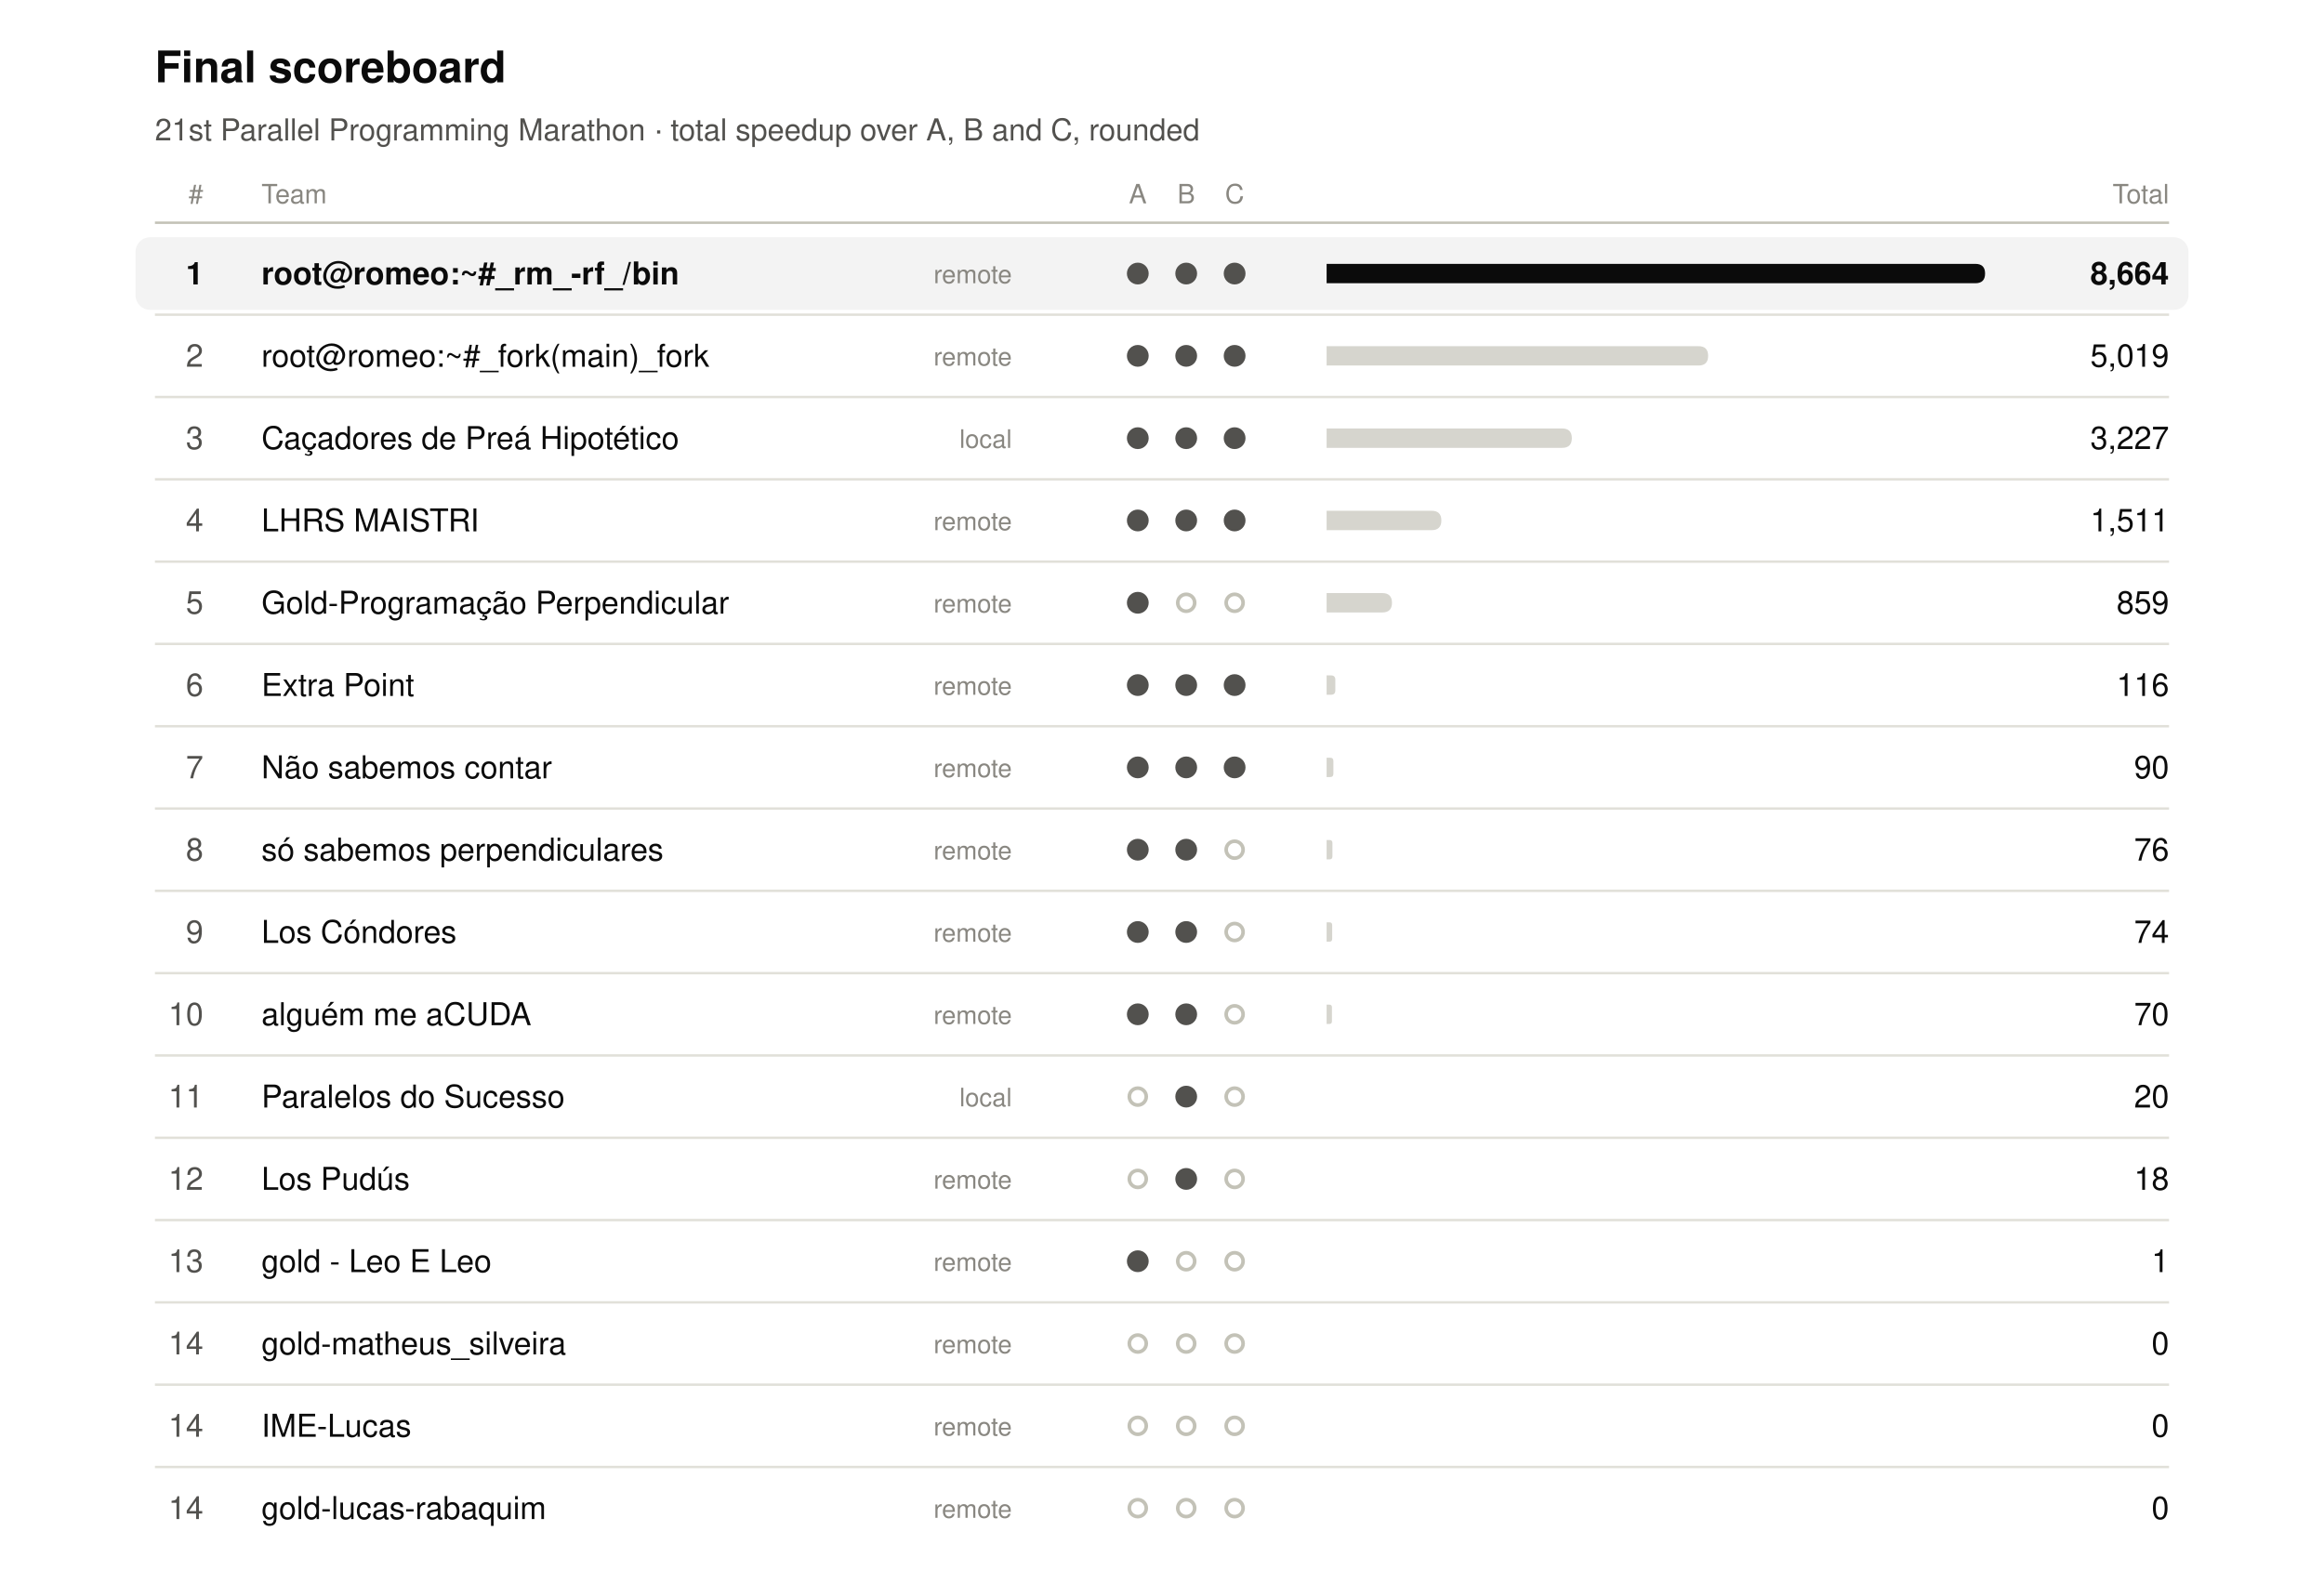
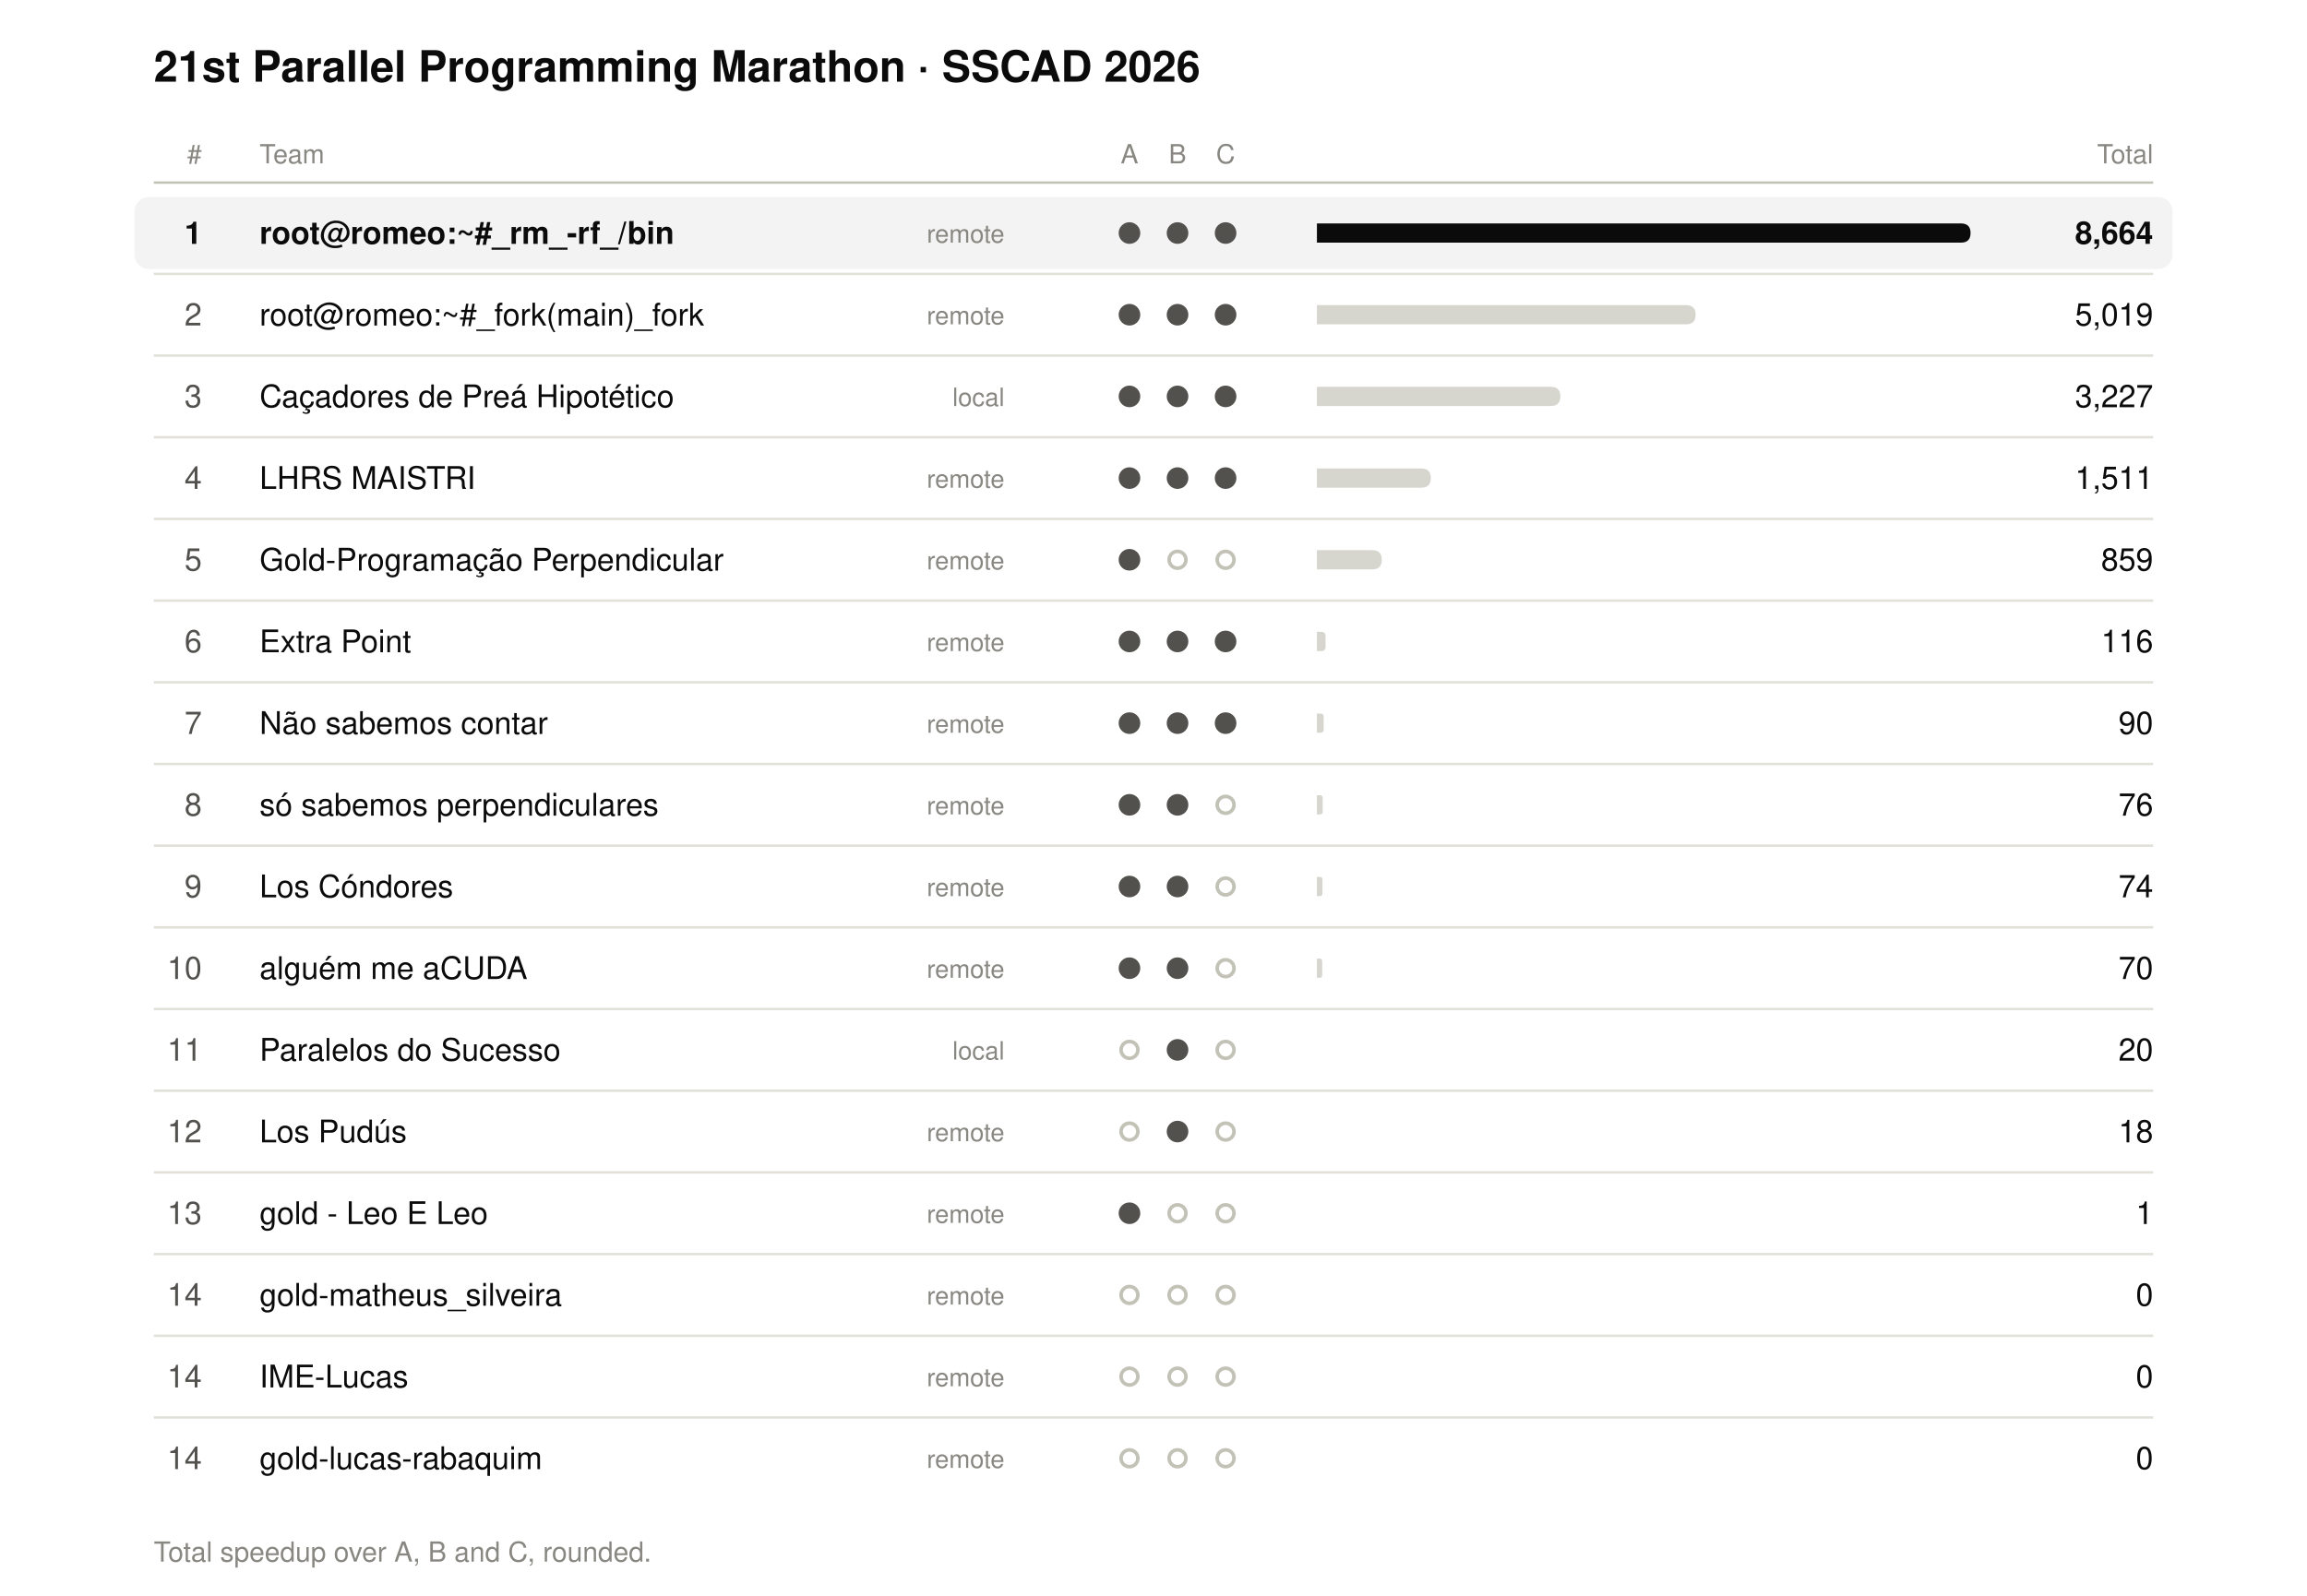
- <svg xmlns="http://www.w3.org/2000/svg" width="960" height="654" viewBox="0 0 960 654" font-family="system-ui, -apple-system, &quot;Segoe UI&quot;, Helvetica, Arial, sans-serif" role="img" aria-label="Final BOCA scoreboard">
-   <text x="64" y="34" font-size="18" font-weight="600" fill="#0b0b0b">Final scoreboard</text>
-   <text x="64" y="58" font-size="12.5" fill="#52514e">21st Parallel Programming Marathon · total speedup over A, B and C, rounded</text>
-   <text x="84" y="84" font-size="11" fill="#898781" text-anchor="end">#</text>
-   <text x="108" y="84" font-size="11" fill="#898781">Team</text>
-   <text x="470" y="84" font-size="11" fill="#898781" text-anchor="middle">A</text>
-   <text x="490" y="84" font-size="11" fill="#898781" text-anchor="middle">B</text>
-   <text x="510" y="84" font-size="11" fill="#898781" text-anchor="middle">C</text>
-   <text x="896" y="84" font-size="11" fill="#898781" text-anchor="end">Total</text>
-   <line x1="64" x2="896" y1="92" y2="92" stroke="#c3c2b7" stroke-width="1" />
-   <rect x="56" y="98" width="848" height="30" rx="6" fill="#0b0b0b" fill-opacity="0.05" />
-   <text x="84" y="117.5" font-size="13" font-weight="600" fill="#0b0b0b" text-anchor="end" style="font-variant-numeric: tabular-nums">1</text>
-   <text x="108" y="117.5" font-size="13" font-weight="600" fill="#0b0b0b">root@romeo:~#_rm_-rf_/bin</text>
-   <text x="418" y="117.0" font-size="10.5" fill="#898781" text-anchor="end">remote</text>
-   <circle cx="470" cy="113.0" r="4.5" fill="#52514e" />
-   <circle cx="490" cy="113.0" r="4.5" fill="#52514e" />
-   <circle cx="510" cy="113.0" r="4.5" fill="#52514e" />
-   <path d="M548,109.0 H816.0 Q820.0,109.0 820.0,113.0 V113.0 Q820.0,117.0 816.0,117.0 H548 Z" fill="#0b0b0b" />
-   <text x="896" y="117.5" font-size="13" font-weight="600" fill="#0b0b0b" text-anchor="end" style="font-variant-numeric: tabular-nums">8,664</text>
-   <line x1="64" x2="896" y1="130" y2="130" stroke="#e1e0d9" stroke-width="1" />
-   <text x="84" y="151.5" font-size="13" fill="#52514e" text-anchor="end" style="font-variant-numeric: tabular-nums">2</text>
-   <text x="108" y="151.5" font-size="13" fill="#0b0b0b">root@romeo:~#_fork(main)_fork</text>
-   <text x="418" y="151.0" font-size="10.5" fill="#898781" text-anchor="end">remote</text>
-   <circle cx="470" cy="147.0" r="4.5" fill="#52514e" />
-   <circle cx="490" cy="147.0" r="4.5" fill="#52514e" />
-   <circle cx="510" cy="147.0" r="4.5" fill="#52514e" />
-   <path d="M548,143.0 H701.6 Q705.6,143.0 705.6,147.0 V147.0 Q705.6,151.0 701.6,151.0 H548 Z" fill="#d6d5ce" />
-   <text x="896" y="151.5" font-size="13" fill="#0b0b0b" text-anchor="end" style="font-variant-numeric: tabular-nums">5,019</text>
-   <line x1="64" x2="896" y1="164" y2="164" stroke="#e1e0d9" stroke-width="1" />
-   <text x="84" y="185.5" font-size="13" fill="#52514e" text-anchor="end" style="font-variant-numeric: tabular-nums">3</text>
-   <text x="108" y="185.5" font-size="13" fill="#0b0b0b">Caçadores de Preá Hipotético</text>
-   <text x="418" y="185.0" font-size="10.5" fill="#898781" text-anchor="end">local</text>
-   <circle cx="470" cy="181.0" r="4.5" fill="#52514e" />
-   <circle cx="490" cy="181.0" r="4.5" fill="#52514e" />
-   <circle cx="510" cy="181.0" r="4.5" fill="#52514e" />
-   <path d="M548,177.0 H645.3 Q649.3,177.0 649.3,181.0 V181.0 Q649.3,185.0 645.3,185.0 H548 Z" fill="#d6d5ce" />
-   <text x="896" y="185.5" font-size="13" fill="#0b0b0b" text-anchor="end" style="font-variant-numeric: tabular-nums">3,227</text>
-   <line x1="64" x2="896" y1="198" y2="198" stroke="#e1e0d9" stroke-width="1" />
-   <text x="84" y="219.5" font-size="13" fill="#52514e" text-anchor="end" style="font-variant-numeric: tabular-nums">4</text>
-   <text x="108" y="219.5" font-size="13" fill="#0b0b0b">LHRS MAISTRI</text>
-   <text x="418" y="219.0" font-size="10.5" fill="#898781" text-anchor="end">remote</text>
-   <circle cx="470" cy="215.0" r="4.5" fill="#52514e" />
-   <circle cx="490" cy="215.0" r="4.5" fill="#52514e" />
-   <circle cx="510" cy="215.0" r="4.5" fill="#52514e" />
-   <path d="M548,211.0 H591.4 Q595.4,211.0 595.4,215.0 V215.0 Q595.4,219.0 591.4,219.0 H548 Z" fill="#d6d5ce" />
-   <text x="896" y="219.5" font-size="13" fill="#0b0b0b" text-anchor="end" style="font-variant-numeric: tabular-nums">1,511</text>
-   <line x1="64" x2="896" y1="232" y2="232" stroke="#e1e0d9" stroke-width="1" />
-   <text x="84" y="253.5" font-size="13" fill="#52514e" text-anchor="end" style="font-variant-numeric: tabular-nums">5</text>
-   <text x="108" y="253.5" font-size="13" fill="#0b0b0b">Gold-Programação Perpendicular</text>
-   <text x="418" y="253.0" font-size="10.5" fill="#898781" text-anchor="end">remote</text>
-   <circle cx="470" cy="249.0" r="4.5" fill="#52514e" />
-   <circle cx="490" cy="249.0" r="3.5" fill="none" stroke="#c3c2b7" stroke-width="1.5" />
-   <circle cx="510" cy="249.0" r="3.5" fill="none" stroke="#c3c2b7" stroke-width="1.5" />
-   <path d="M548,245.0 H571.0 Q575.0,245.0 575.0,249.0 V249.0 Q575.0,253.0 571.0,253.0 H548 Z" fill="#d6d5ce" />
-   <text x="896" y="253.5" font-size="13" fill="#0b0b0b" text-anchor="end" style="font-variant-numeric: tabular-nums">859</text>
-   <line x1="64" x2="896" y1="266" y2="266" stroke="#e1e0d9" stroke-width="1" />
-   <text x="84" y="287.5" font-size="13" fill="#52514e" text-anchor="end" style="font-variant-numeric: tabular-nums">6</text>
-   <text x="108" y="287.5" font-size="13" fill="#0b0b0b">Extra Point</text>
-   <text x="418" y="287.0" font-size="10.5" fill="#898781" text-anchor="end">remote</text>
-   <circle cx="470" cy="283.0" r="4.5" fill="#52514e" />
-   <circle cx="490" cy="283.0" r="4.5" fill="#52514e" />
-   <circle cx="510" cy="283.0" r="4.5" fill="#52514e" />
-   <path d="M548,279.0 H549.8 Q551.6,279.0 551.6,280.8 V285.2 Q551.6,287.0 549.8,287.0 H548 Z" fill="#d6d5ce" />
-   <text x="896" y="287.5" font-size="13" fill="#0b0b0b" text-anchor="end" style="font-variant-numeric: tabular-nums">116</text>
-   <line x1="64" x2="896" y1="300" y2="300" stroke="#e1e0d9" stroke-width="1" />
-   <text x="84" y="321.5" font-size="13" fill="#52514e" text-anchor="end" style="font-variant-numeric: tabular-nums">7</text>
-   <text x="108" y="321.5" font-size="13" fill="#0b0b0b">Não sabemos contar</text>
-   <text x="418" y="321.0" font-size="10.5" fill="#898781" text-anchor="end">remote</text>
-   <circle cx="470" cy="317.0" r="4.5" fill="#52514e" />
-   <circle cx="490" cy="317.0" r="4.5" fill="#52514e" />
-   <circle cx="510" cy="317.0" r="4.5" fill="#52514e" />
-   <path d="M548,313.0 H549.4 Q550.8,313.0 550.8,314.4 V319.6 Q550.8,321.0 549.4,321.0 H548 Z" fill="#d6d5ce" />
-   <text x="896" y="321.5" font-size="13" fill="#0b0b0b" text-anchor="end" style="font-variant-numeric: tabular-nums">90</text>
-   <line x1="64" x2="896" y1="334" y2="334" stroke="#e1e0d9" stroke-width="1" />
-   <text x="84" y="355.5" font-size="13" fill="#52514e" text-anchor="end" style="font-variant-numeric: tabular-nums">8</text>
-   <text x="108" y="355.5" font-size="13" fill="#0b0b0b">só sabemos perpendiculares</text>
-   <text x="418" y="355.0" font-size="10.5" fill="#898781" text-anchor="end">remote</text>
-   <circle cx="470" cy="351.0" r="4.5" fill="#52514e" />
-   <circle cx="490" cy="351.0" r="4.5" fill="#52514e" />
-   <circle cx="510" cy="351.0" r="3.5" fill="none" stroke="#c3c2b7" stroke-width="1.5" />
-   <path d="M548,347.0 H549.2 Q550.4,347.0 550.4,348.2 V353.8 Q550.4,355.0 549.2,355.0 H548 Z" fill="#d6d5ce" />
-   <text x="896" y="355.5" font-size="13" fill="#0b0b0b" text-anchor="end" style="font-variant-numeric: tabular-nums">76</text>
-   <line x1="64" x2="896" y1="368" y2="368" stroke="#e1e0d9" stroke-width="1" />
-   <text x="84" y="389.5" font-size="13" fill="#52514e" text-anchor="end" style="font-variant-numeric: tabular-nums">9</text>
-   <text x="108" y="389.5" font-size="13" fill="#0b0b0b">Los Cóndores</text>
-   <text x="418" y="389.0" font-size="10.5" fill="#898781" text-anchor="end">remote</text>
-   <circle cx="470" cy="385.0" r="4.5" fill="#52514e" />
-   <circle cx="490" cy="385.0" r="4.5" fill="#52514e" />
-   <circle cx="510" cy="385.0" r="3.5" fill="none" stroke="#c3c2b7" stroke-width="1.5" />
-   <path d="M548,381.0 H549.2 Q550.3,381.0 550.3,382.2 V387.8 Q550.3,389.0 549.2,389.0 H548 Z" fill="#d6d5ce" />
-   <text x="896" y="389.5" font-size="13" fill="#0b0b0b" text-anchor="end" style="font-variant-numeric: tabular-nums">74</text>
-   <line x1="64" x2="896" y1="402" y2="402" stroke="#e1e0d9" stroke-width="1" />
-   <text x="84" y="423.5" font-size="13" fill="#52514e" text-anchor="end" style="font-variant-numeric: tabular-nums">10</text>
-   <text x="108" y="423.5" font-size="13" fill="#0b0b0b">alguém me aCUDA</text>
-   <text x="418" y="423.0" font-size="10.5" fill="#898781" text-anchor="end">remote</text>
-   <circle cx="470" cy="419.0" r="4.5" fill="#52514e" />
-   <circle cx="490" cy="419.0" r="4.5" fill="#52514e" />
-   <circle cx="510" cy="419.0" r="3.5" fill="none" stroke="#c3c2b7" stroke-width="1.5" />
-   <path d="M548,415.0 H549.1 Q550.2,415.0 550.2,416.1 V421.9 Q550.2,423.0 549.1,423.0 H548 Z" fill="#d6d5ce" />
-   <text x="896" y="423.5" font-size="13" fill="#0b0b0b" text-anchor="end" style="font-variant-numeric: tabular-nums">70</text>
-   <line x1="64" x2="896" y1="436" y2="436" stroke="#e1e0d9" stroke-width="1" />
-   <text x="84" y="457.5" font-size="13" fill="#52514e" text-anchor="end" style="font-variant-numeric: tabular-nums">11</text>
-   <text x="108" y="457.5" font-size="13" fill="#0b0b0b">Paralelos do Sucesso</text>
-   <text x="418" y="457.0" font-size="10.5" fill="#898781" text-anchor="end">local</text>
-   <circle cx="470" cy="453.0" r="3.5" fill="none" stroke="#c3c2b7" stroke-width="1.5" />
-   <circle cx="490" cy="453.0" r="4.5" fill="#52514e" />
-   <circle cx="510" cy="453.0" r="3.5" fill="none" stroke="#c3c2b7" stroke-width="1.5" />
-   <text x="896" y="457.5" font-size="13" fill="#0b0b0b" text-anchor="end" style="font-variant-numeric: tabular-nums">20</text>
-   <line x1="64" x2="896" y1="470" y2="470" stroke="#e1e0d9" stroke-width="1" />
-   <text x="84" y="491.5" font-size="13" fill="#52514e" text-anchor="end" style="font-variant-numeric: tabular-nums">12</text>
-   <text x="108" y="491.5" font-size="13" fill="#0b0b0b">Los Pudús</text>
-   <text x="418" y="491.0" font-size="10.5" fill="#898781" text-anchor="end">remote</text>
-   <circle cx="470" cy="487.0" r="3.5" fill="none" stroke="#c3c2b7" stroke-width="1.5" />
-   <circle cx="490" cy="487.0" r="4.5" fill="#52514e" />
-   <circle cx="510" cy="487.0" r="3.5" fill="none" stroke="#c3c2b7" stroke-width="1.5" />
-   <text x="896" y="491.5" font-size="13" fill="#0b0b0b" text-anchor="end" style="font-variant-numeric: tabular-nums">18</text>
-   <line x1="64" x2="896" y1="504" y2="504" stroke="#e1e0d9" stroke-width="1" />
-   <text x="84" y="525.5" font-size="13" fill="#52514e" text-anchor="end" style="font-variant-numeric: tabular-nums">13</text>
-   <text x="108" y="525.5" font-size="13" fill="#0b0b0b">gold - Leo E Leo</text>
-   <text x="418" y="525.0" font-size="10.5" fill="#898781" text-anchor="end">remote</text>
-   <circle cx="470" cy="521.0" r="4.5" fill="#52514e" />
-   <circle cx="490" cy="521.0" r="3.5" fill="none" stroke="#c3c2b7" stroke-width="1.5" />
-   <circle cx="510" cy="521.0" r="3.5" fill="none" stroke="#c3c2b7" stroke-width="1.5" />
-   <text x="896" y="525.5" font-size="13" fill="#0b0b0b" text-anchor="end" style="font-variant-numeric: tabular-nums">1</text>
-   <line x1="64" x2="896" y1="538" y2="538" stroke="#e1e0d9" stroke-width="1" />
-   <text x="84" y="559.5" font-size="13" fill="#52514e" text-anchor="end" style="font-variant-numeric: tabular-nums">14</text>
-   <text x="108" y="559.5" font-size="13" fill="#0b0b0b">gold-matheus_silveira</text>
-   <text x="418" y="559.0" font-size="10.5" fill="#898781" text-anchor="end">remote</text>
-   <circle cx="470" cy="555.0" r="3.5" fill="none" stroke="#c3c2b7" stroke-width="1.5" />
-   <circle cx="490" cy="555.0" r="3.5" fill="none" stroke="#c3c2b7" stroke-width="1.5" />
-   <circle cx="510" cy="555.0" r="3.5" fill="none" stroke="#c3c2b7" stroke-width="1.5" />
-   <text x="896" y="559.5" font-size="13" fill="#0b0b0b" text-anchor="end" style="font-variant-numeric: tabular-nums">0</text>
-   <line x1="64" x2="896" y1="572" y2="572" stroke="#e1e0d9" stroke-width="1" />
-   <text x="84" y="593.5" font-size="13" fill="#52514e" text-anchor="end" style="font-variant-numeric: tabular-nums">14</text>
-   <text x="108" y="593.5" font-size="13" fill="#0b0b0b">IME-Lucas</text>
-   <text x="418" y="593.0" font-size="10.5" fill="#898781" text-anchor="end">remote</text>
-   <circle cx="470" cy="589.0" r="3.5" fill="none" stroke="#c3c2b7" stroke-width="1.5" />
-   <circle cx="490" cy="589.0" r="3.5" fill="none" stroke="#c3c2b7" stroke-width="1.5" />
-   <circle cx="510" cy="589.0" r="3.5" fill="none" stroke="#c3c2b7" stroke-width="1.5" />
-   <text x="896" y="593.5" font-size="13" fill="#0b0b0b" text-anchor="end" style="font-variant-numeric: tabular-nums">0</text>
-   <line x1="64" x2="896" y1="606" y2="606" stroke="#e1e0d9" stroke-width="1" />
-   <text x="84" y="627.5" font-size="13" fill="#52514e" text-anchor="end" style="font-variant-numeric: tabular-nums">14</text>
-   <text x="108" y="627.5" font-size="13" fill="#0b0b0b">gold-lucas-rabaquim</text>
-   <text x="418" y="627.0" font-size="10.5" fill="#898781" text-anchor="end">remote</text>
-   <circle cx="470" cy="623.0" r="3.5" fill="none" stroke="#c3c2b7" stroke-width="1.5" />
-   <circle cx="490" cy="623.0" r="3.5" fill="none" stroke="#c3c2b7" stroke-width="1.5" />
-   <circle cx="510" cy="623.0" r="3.5" fill="none" stroke="#c3c2b7" stroke-width="1.5" />
-   <text x="896" y="627.5" font-size="13" fill="#0b0b0b" text-anchor="end" style="font-variant-numeric: tabular-nums">0</text>
+ <svg xmlns="http://www.w3.org/2000/svg" width="960" height="664" viewBox="0 0 960 664" font-family="system-ui, -apple-system, &quot;Segoe UI&quot;, Helvetica, Arial, sans-serif" role="img" aria-label="Final BOCA scoreboard">
+   <text x="64" y="34" font-size="18" font-weight="600" fill="#0b0b0b">21st Parallel Programming Marathon · SSCAD 2026</text>
+   <text x="84" y="68" font-size="11" fill="#898781" text-anchor="end">#</text>
+   <text x="108" y="68" font-size="11" fill="#898781">Team</text>
+   <text x="470" y="68" font-size="11" fill="#898781" text-anchor="middle">A</text>
+   <text x="490" y="68" font-size="11" fill="#898781" text-anchor="middle">B</text>
+   <text x="510" y="68" font-size="11" fill="#898781" text-anchor="middle">C</text>
+   <text x="896" y="68" font-size="11" fill="#898781" text-anchor="end">Total</text>
+   <line x1="64" x2="896" y1="76" y2="76" stroke="#c3c2b7" stroke-width="1" />
+   <rect x="56" y="82" width="848" height="30" rx="6" fill="#0b0b0b" fill-opacity="0.05" />
+   <text x="84" y="101.5" font-size="13" font-weight="600" fill="#0b0b0b" text-anchor="end" style="font-variant-numeric: tabular-nums">1</text>
+   <text x="108" y="101.5" font-size="13" font-weight="600" fill="#0b0b0b">root@romeo:~#_rm_-rf_/bin</text>
+   <text x="418" y="101.0" font-size="10.5" fill="#898781" text-anchor="end">remote</text>
+   <circle cx="470" cy="97.0" r="4.5" fill="#52514e" />
+   <circle cx="490" cy="97.0" r="4.5" fill="#52514e" />
+   <circle cx="510" cy="97.0" r="4.5" fill="#52514e" />
+   <path d="M548,93.0 H816.0 Q820.0,93.0 820.0,97.0 V97.0 Q820.0,101.0 816.0,101.0 H548 Z" fill="#0b0b0b" />
+   <text x="896" y="101.5" font-size="13" font-weight="600" fill="#0b0b0b" text-anchor="end" style="font-variant-numeric: tabular-nums">8,664</text>
+   <line x1="64" x2="896" y1="114" y2="114" stroke="#e1e0d9" stroke-width="1" />
+   <text x="84" y="135.5" font-size="13" fill="#52514e" text-anchor="end" style="font-variant-numeric: tabular-nums">2</text>
+   <text x="108" y="135.5" font-size="13" fill="#0b0b0b">root@romeo:~#_fork(main)_fork</text>
+   <text x="418" y="135.0" font-size="10.5" fill="#898781" text-anchor="end">remote</text>
+   <circle cx="470" cy="131.0" r="4.5" fill="#52514e" />
+   <circle cx="490" cy="131.0" r="4.5" fill="#52514e" />
+   <circle cx="510" cy="131.0" r="4.5" fill="#52514e" />
+   <path d="M548,127.0 H701.6 Q705.6,127.0 705.6,131.0 V131.0 Q705.6,135.0 701.6,135.0 H548 Z" fill="#d6d5ce" />
+   <text x="896" y="135.5" font-size="13" fill="#0b0b0b" text-anchor="end" style="font-variant-numeric: tabular-nums">5,019</text>
+   <line x1="64" x2="896" y1="148" y2="148" stroke="#e1e0d9" stroke-width="1" />
+   <text x="84" y="169.5" font-size="13" fill="#52514e" text-anchor="end" style="font-variant-numeric: tabular-nums">3</text>
+   <text x="108" y="169.5" font-size="13" fill="#0b0b0b">Caçadores de Preá Hipotético</text>
+   <text x="418" y="169.0" font-size="10.5" fill="#898781" text-anchor="end">local</text>
+   <circle cx="470" cy="165.0" r="4.5" fill="#52514e" />
+   <circle cx="490" cy="165.0" r="4.5" fill="#52514e" />
+   <circle cx="510" cy="165.0" r="4.5" fill="#52514e" />
+   <path d="M548,161.0 H645.3 Q649.3,161.0 649.3,165.0 V165.0 Q649.3,169.0 645.3,169.0 H548 Z" fill="#d6d5ce" />
+   <text x="896" y="169.5" font-size="13" fill="#0b0b0b" text-anchor="end" style="font-variant-numeric: tabular-nums">3,227</text>
+   <line x1="64" x2="896" y1="182" y2="182" stroke="#e1e0d9" stroke-width="1" />
+   <text x="84" y="203.5" font-size="13" fill="#52514e" text-anchor="end" style="font-variant-numeric: tabular-nums">4</text>
+   <text x="108" y="203.5" font-size="13" fill="#0b0b0b">LHRS MAISTRI</text>
+   <text x="418" y="203.0" font-size="10.5" fill="#898781" text-anchor="end">remote</text>
+   <circle cx="470" cy="199.0" r="4.5" fill="#52514e" />
+   <circle cx="490" cy="199.0" r="4.5" fill="#52514e" />
+   <circle cx="510" cy="199.0" r="4.5" fill="#52514e" />
+   <path d="M548,195.0 H591.4 Q595.4,195.0 595.4,199.0 V199.0 Q595.4,203.0 591.4,203.0 H548 Z" fill="#d6d5ce" />
+   <text x="896" y="203.5" font-size="13" fill="#0b0b0b" text-anchor="end" style="font-variant-numeric: tabular-nums">1,511</text>
+   <line x1="64" x2="896" y1="216" y2="216" stroke="#e1e0d9" stroke-width="1" />
+   <text x="84" y="237.5" font-size="13" fill="#52514e" text-anchor="end" style="font-variant-numeric: tabular-nums">5</text>
+   <text x="108" y="237.5" font-size="13" fill="#0b0b0b">Gold-Programação Perpendicular</text>
+   <text x="418" y="237.0" font-size="10.5" fill="#898781" text-anchor="end">remote</text>
+   <circle cx="470" cy="233.0" r="4.5" fill="#52514e" />
+   <circle cx="490" cy="233.0" r="3.5" fill="none" stroke="#c3c2b7" stroke-width="1.5" />
+   <circle cx="510" cy="233.0" r="3.5" fill="none" stroke="#c3c2b7" stroke-width="1.5" />
+   <path d="M548,229.0 H571.0 Q575.0,229.0 575.0,233.0 V233.0 Q575.0,237.0 571.0,237.0 H548 Z" fill="#d6d5ce" />
+   <text x="896" y="237.5" font-size="13" fill="#0b0b0b" text-anchor="end" style="font-variant-numeric: tabular-nums">859</text>
+   <line x1="64" x2="896" y1="250" y2="250" stroke="#e1e0d9" stroke-width="1" />
+   <text x="84" y="271.5" font-size="13" fill="#52514e" text-anchor="end" style="font-variant-numeric: tabular-nums">6</text>
+   <text x="108" y="271.5" font-size="13" fill="#0b0b0b">Extra Point</text>
+   <text x="418" y="271.0" font-size="10.5" fill="#898781" text-anchor="end">remote</text>
+   <circle cx="470" cy="267.0" r="4.5" fill="#52514e" />
+   <circle cx="490" cy="267.0" r="4.5" fill="#52514e" />
+   <circle cx="510" cy="267.0" r="4.5" fill="#52514e" />
+   <path d="M548,263.0 H549.8 Q551.6,263.0 551.6,264.8 V269.2 Q551.6,271.0 549.8,271.0 H548 Z" fill="#d6d5ce" />
+   <text x="896" y="271.5" font-size="13" fill="#0b0b0b" text-anchor="end" style="font-variant-numeric: tabular-nums">116</text>
+   <line x1="64" x2="896" y1="284" y2="284" stroke="#e1e0d9" stroke-width="1" />
+   <text x="84" y="305.5" font-size="13" fill="#52514e" text-anchor="end" style="font-variant-numeric: tabular-nums">7</text>
+   <text x="108" y="305.5" font-size="13" fill="#0b0b0b">Não sabemos contar</text>
+   <text x="418" y="305.0" font-size="10.5" fill="#898781" text-anchor="end">remote</text>
+   <circle cx="470" cy="301.0" r="4.5" fill="#52514e" />
+   <circle cx="490" cy="301.0" r="4.5" fill="#52514e" />
+   <circle cx="510" cy="301.0" r="4.5" fill="#52514e" />
+   <path d="M548,297.0 H549.4 Q550.8,297.0 550.8,298.4 V303.6 Q550.8,305.0 549.4,305.0 H548 Z" fill="#d6d5ce" />
+   <text x="896" y="305.5" font-size="13" fill="#0b0b0b" text-anchor="end" style="font-variant-numeric: tabular-nums">90</text>
+   <line x1="64" x2="896" y1="318" y2="318" stroke="#e1e0d9" stroke-width="1" />
+   <text x="84" y="339.5" font-size="13" fill="#52514e" text-anchor="end" style="font-variant-numeric: tabular-nums">8</text>
+   <text x="108" y="339.5" font-size="13" fill="#0b0b0b">só sabemos perpendiculares</text>
+   <text x="418" y="339.0" font-size="10.5" fill="#898781" text-anchor="end">remote</text>
+   <circle cx="470" cy="335.0" r="4.5" fill="#52514e" />
+   <circle cx="490" cy="335.0" r="4.5" fill="#52514e" />
+   <circle cx="510" cy="335.0" r="3.5" fill="none" stroke="#c3c2b7" stroke-width="1.5" />
+   <path d="M548,331.0 H549.2 Q550.4,331.0 550.4,332.2 V337.8 Q550.4,339.0 549.2,339.0 H548 Z" fill="#d6d5ce" />
+   <text x="896" y="339.5" font-size="13" fill="#0b0b0b" text-anchor="end" style="font-variant-numeric: tabular-nums">76</text>
+   <line x1="64" x2="896" y1="352" y2="352" stroke="#e1e0d9" stroke-width="1" />
+   <text x="84" y="373.5" font-size="13" fill="#52514e" text-anchor="end" style="font-variant-numeric: tabular-nums">9</text>
+   <text x="108" y="373.5" font-size="13" fill="#0b0b0b">Los Cóndores</text>
+   <text x="418" y="373.0" font-size="10.5" fill="#898781" text-anchor="end">remote</text>
+   <circle cx="470" cy="369.0" r="4.5" fill="#52514e" />
+   <circle cx="490" cy="369.0" r="4.5" fill="#52514e" />
+   <circle cx="510" cy="369.0" r="3.5" fill="none" stroke="#c3c2b7" stroke-width="1.5" />
+   <path d="M548,365.0 H549.2 Q550.3,365.0 550.3,366.2 V371.8 Q550.3,373.0 549.2,373.0 H548 Z" fill="#d6d5ce" />
+   <text x="896" y="373.5" font-size="13" fill="#0b0b0b" text-anchor="end" style="font-variant-numeric: tabular-nums">74</text>
+   <line x1="64" x2="896" y1="386" y2="386" stroke="#e1e0d9" stroke-width="1" />
+   <text x="84" y="407.5" font-size="13" fill="#52514e" text-anchor="end" style="font-variant-numeric: tabular-nums">10</text>
+   <text x="108" y="407.5" font-size="13" fill="#0b0b0b">alguém me aCUDA</text>
+   <text x="418" y="407.0" font-size="10.5" fill="#898781" text-anchor="end">remote</text>
+   <circle cx="470" cy="403.0" r="4.5" fill="#52514e" />
+   <circle cx="490" cy="403.0" r="4.5" fill="#52514e" />
+   <circle cx="510" cy="403.0" r="3.5" fill="none" stroke="#c3c2b7" stroke-width="1.5" />
+   <path d="M548,399.0 H549.1 Q550.2,399.0 550.2,400.1 V405.9 Q550.2,407.0 549.1,407.0 H548 Z" fill="#d6d5ce" />
+   <text x="896" y="407.5" font-size="13" fill="#0b0b0b" text-anchor="end" style="font-variant-numeric: tabular-nums">70</text>
+   <line x1="64" x2="896" y1="420" y2="420" stroke="#e1e0d9" stroke-width="1" />
+   <text x="84" y="441.5" font-size="13" fill="#52514e" text-anchor="end" style="font-variant-numeric: tabular-nums">11</text>
+   <text x="108" y="441.5" font-size="13" fill="#0b0b0b">Paralelos do Sucesso</text>
+   <text x="418" y="441.0" font-size="10.5" fill="#898781" text-anchor="end">local</text>
+   <circle cx="470" cy="437.0" r="3.5" fill="none" stroke="#c3c2b7" stroke-width="1.5" />
+   <circle cx="490" cy="437.0" r="4.5" fill="#52514e" />
+   <circle cx="510" cy="437.0" r="3.5" fill="none" stroke="#c3c2b7" stroke-width="1.5" />
+   <text x="896" y="441.5" font-size="13" fill="#0b0b0b" text-anchor="end" style="font-variant-numeric: tabular-nums">20</text>
+   <line x1="64" x2="896" y1="454" y2="454" stroke="#e1e0d9" stroke-width="1" />
+   <text x="84" y="475.5" font-size="13" fill="#52514e" text-anchor="end" style="font-variant-numeric: tabular-nums">12</text>
+   <text x="108" y="475.5" font-size="13" fill="#0b0b0b">Los Pudús</text>
+   <text x="418" y="475.0" font-size="10.5" fill="#898781" text-anchor="end">remote</text>
+   <circle cx="470" cy="471.0" r="3.5" fill="none" stroke="#c3c2b7" stroke-width="1.5" />
+   <circle cx="490" cy="471.0" r="4.5" fill="#52514e" />
+   <circle cx="510" cy="471.0" r="3.5" fill="none" stroke="#c3c2b7" stroke-width="1.5" />
+   <text x="896" y="475.5" font-size="13" fill="#0b0b0b" text-anchor="end" style="font-variant-numeric: tabular-nums">18</text>
+   <line x1="64" x2="896" y1="488" y2="488" stroke="#e1e0d9" stroke-width="1" />
+   <text x="84" y="509.5" font-size="13" fill="#52514e" text-anchor="end" style="font-variant-numeric: tabular-nums">13</text>
+   <text x="108" y="509.5" font-size="13" fill="#0b0b0b">gold - Leo E Leo</text>
+   <text x="418" y="509.0" font-size="10.5" fill="#898781" text-anchor="end">remote</text>
+   <circle cx="470" cy="505.0" r="4.5" fill="#52514e" />
+   <circle cx="490" cy="505.0" r="3.5" fill="none" stroke="#c3c2b7" stroke-width="1.5" />
+   <circle cx="510" cy="505.0" r="3.5" fill="none" stroke="#c3c2b7" stroke-width="1.5" />
+   <text x="896" y="509.5" font-size="13" fill="#0b0b0b" text-anchor="end" style="font-variant-numeric: tabular-nums">1</text>
+   <line x1="64" x2="896" y1="522" y2="522" stroke="#e1e0d9" stroke-width="1" />
+   <text x="84" y="543.5" font-size="13" fill="#52514e" text-anchor="end" style="font-variant-numeric: tabular-nums">14</text>
+   <text x="108" y="543.5" font-size="13" fill="#0b0b0b">gold-matheus_silveira</text>
+   <text x="418" y="543.0" font-size="10.5" fill="#898781" text-anchor="end">remote</text>
+   <circle cx="470" cy="539.0" r="3.5" fill="none" stroke="#c3c2b7" stroke-width="1.5" />
+   <circle cx="490" cy="539.0" r="3.5" fill="none" stroke="#c3c2b7" stroke-width="1.5" />
+   <circle cx="510" cy="539.0" r="3.5" fill="none" stroke="#c3c2b7" stroke-width="1.5" />
+   <text x="896" y="543.5" font-size="13" fill="#0b0b0b" text-anchor="end" style="font-variant-numeric: tabular-nums">0</text>
+   <line x1="64" x2="896" y1="556" y2="556" stroke="#e1e0d9" stroke-width="1" />
+   <text x="84" y="577.5" font-size="13" fill="#52514e" text-anchor="end" style="font-variant-numeric: tabular-nums">14</text>
+   <text x="108" y="577.5" font-size="13" fill="#0b0b0b">IME-Lucas</text>
+   <text x="418" y="577.0" font-size="10.5" fill="#898781" text-anchor="end">remote</text>
+   <circle cx="470" cy="573.0" r="3.5" fill="none" stroke="#c3c2b7" stroke-width="1.5" />
+   <circle cx="490" cy="573.0" r="3.5" fill="none" stroke="#c3c2b7" stroke-width="1.5" />
+   <circle cx="510" cy="573.0" r="3.5" fill="none" stroke="#c3c2b7" stroke-width="1.5" />
+   <text x="896" y="577.5" font-size="13" fill="#0b0b0b" text-anchor="end" style="font-variant-numeric: tabular-nums">0</text>
+   <line x1="64" x2="896" y1="590" y2="590" stroke="#e1e0d9" stroke-width="1" />
+   <text x="84" y="611.5" font-size="13" fill="#52514e" text-anchor="end" style="font-variant-numeric: tabular-nums">14</text>
+   <text x="108" y="611.5" font-size="13" fill="#0b0b0b">gold-lucas-rabaquim</text>
+   <text x="418" y="611.0" font-size="10.5" fill="#898781" text-anchor="end">remote</text>
+   <circle cx="470" cy="607.0" r="3.5" fill="none" stroke="#c3c2b7" stroke-width="1.5" />
+   <circle cx="490" cy="607.0" r="3.5" fill="none" stroke="#c3c2b7" stroke-width="1.5" />
+   <circle cx="510" cy="607.0" r="3.5" fill="none" stroke="#c3c2b7" stroke-width="1.5" />
+   <text x="896" y="611.5" font-size="13" fill="#0b0b0b" text-anchor="end" style="font-variant-numeric: tabular-nums">0</text>
+   <text x="64" y="650" font-size="11.5" fill="#898781">Total speedup over A, B and C, rounded.</text>
</svg>
